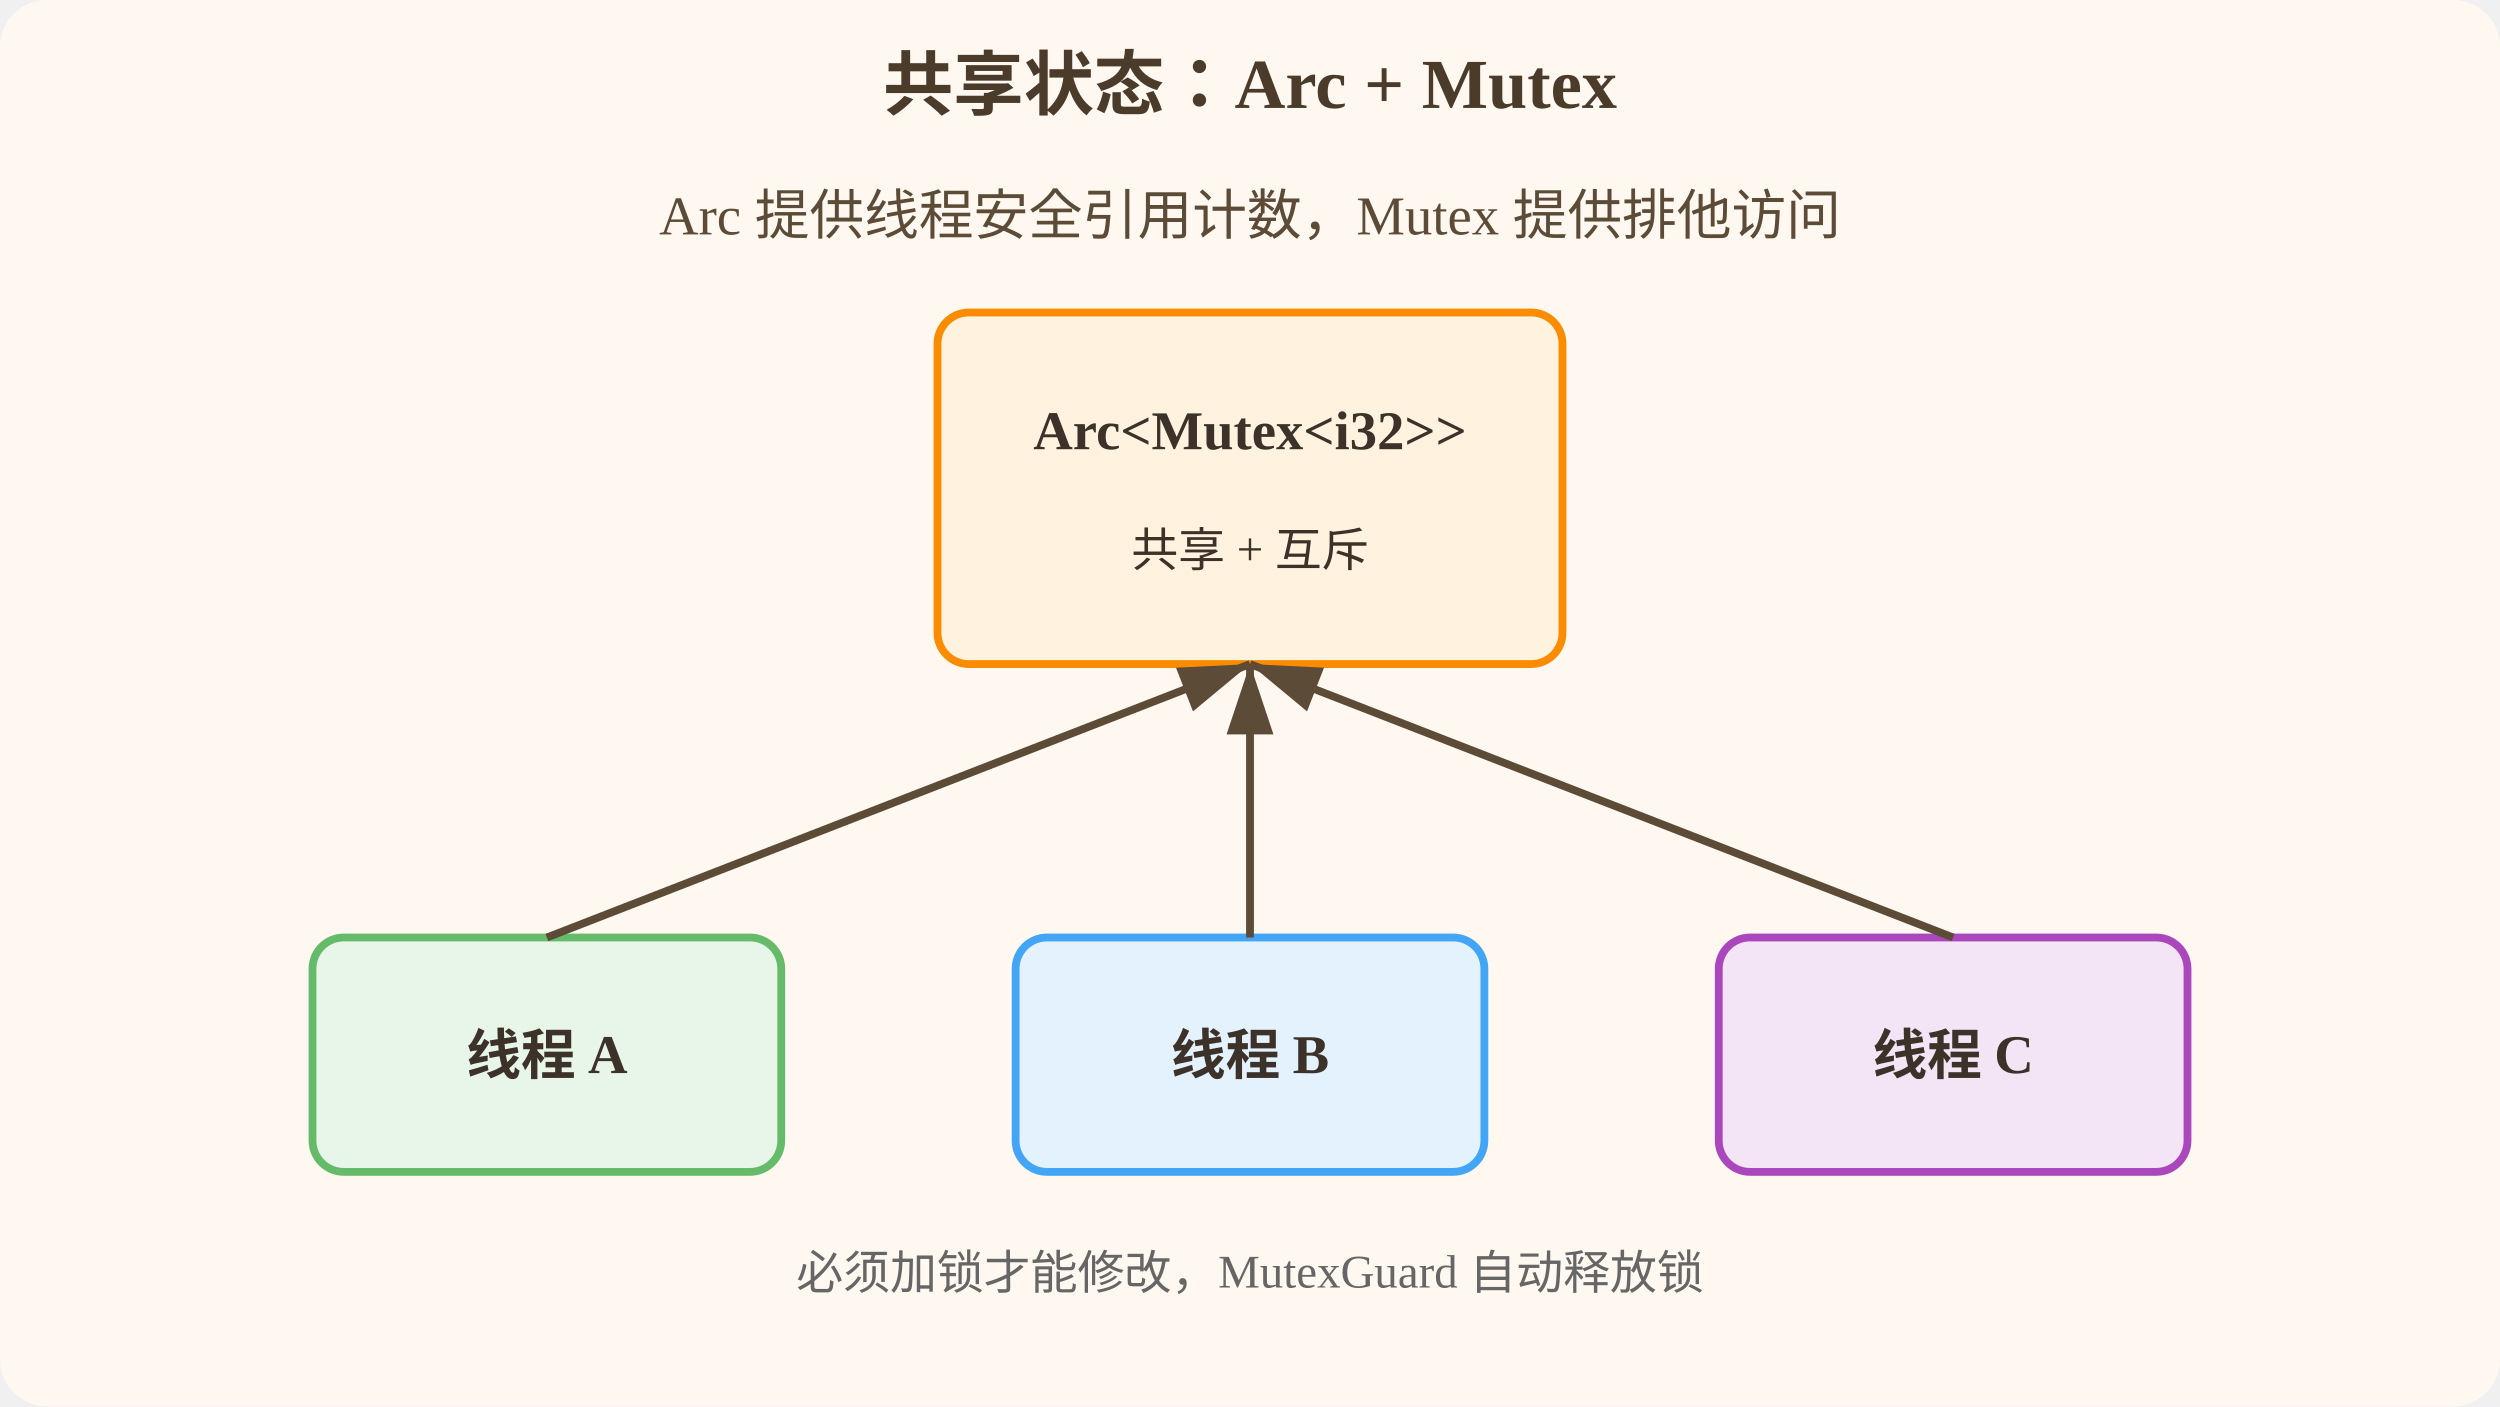
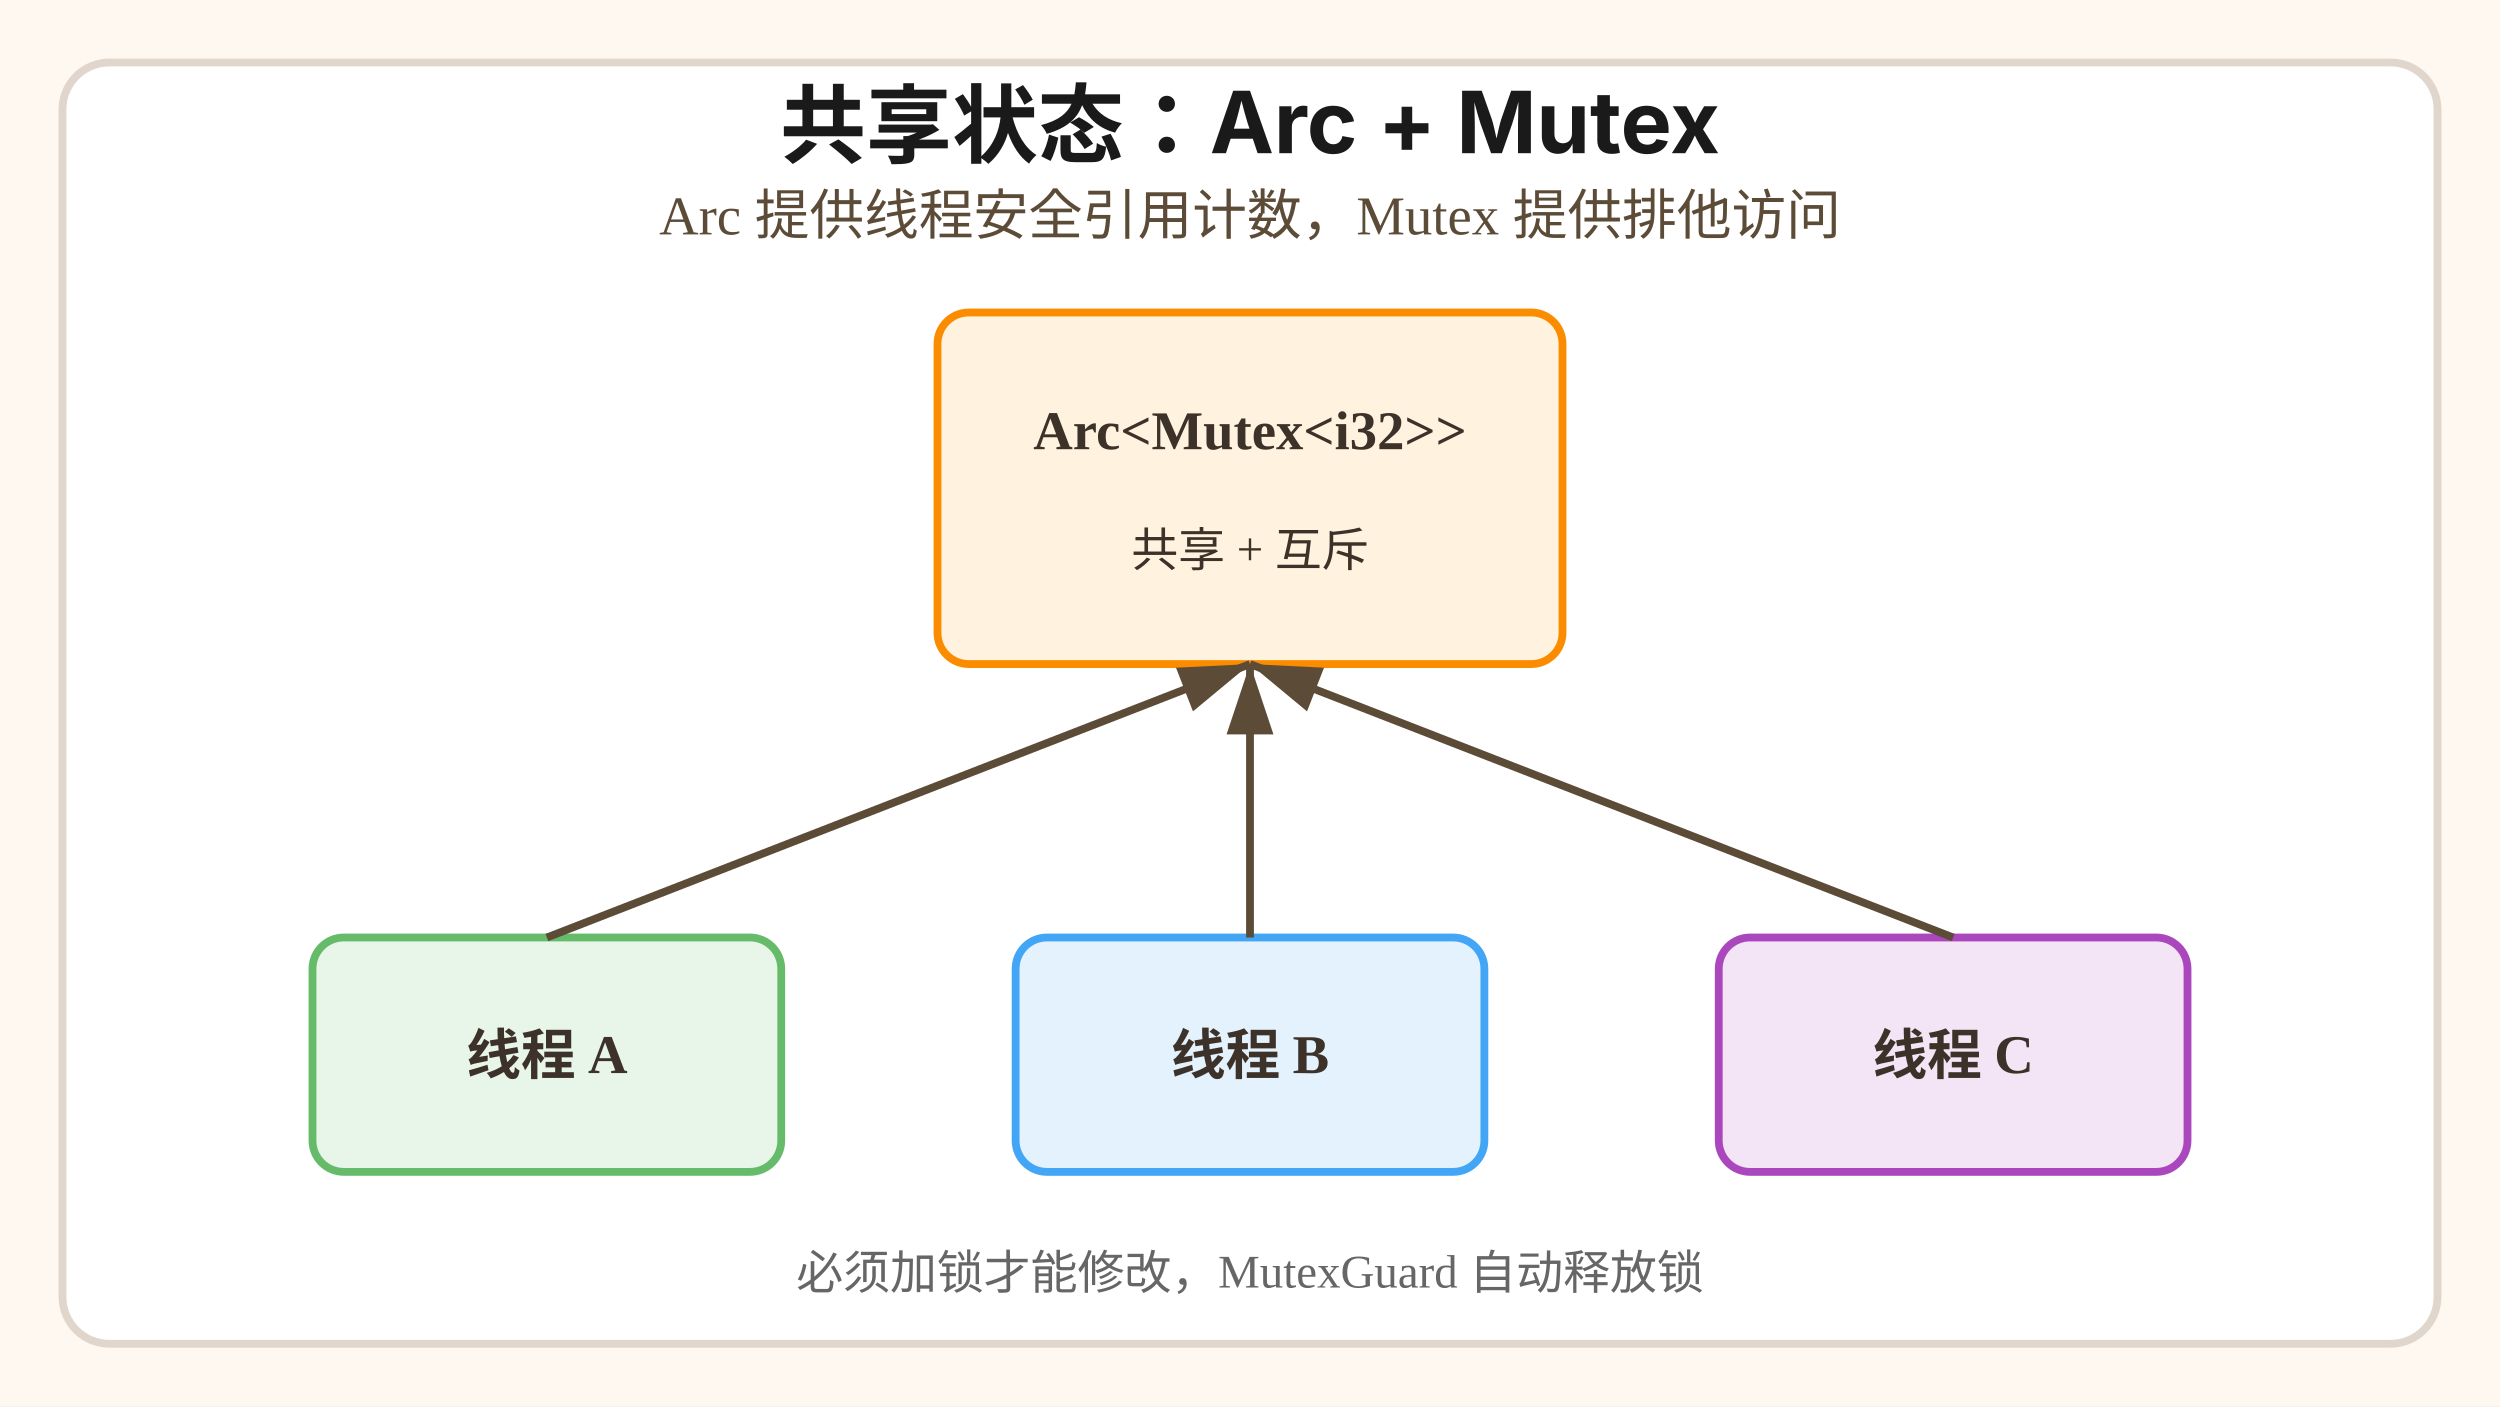
<svg xmlns="http://www.w3.org/2000/svg" width="640" height="360" viewBox="0 0 640 360">
-   <rect width="100%" height="100%" fill="#fff8f0" rx="12" />
-   <text x="320" y="28" text-anchor="middle" font-size="18" font-weight="bold" fill="#4a3b2a">共享状态：Arc + Mutex</text>
  <defs>
+     <style>
+       .bg { fill: #fff8f0; }
+       .card { fill: #ffffff; stroke: #e0d6cc; stroke-width: 2; }
+       .title { font: bold 22px system-ui, -apple-system, sans-serif; fill: #1a1a1a; }
+       .text { font: 15px system-ui, -apple-system, sans-serif; fill: #2a2a2a; }
+       .code { font: 14px "SF Mono", Menlo, monospace; fill: #3a2a1a; }
+       .label { font: 13px system-ui, -apple-system, sans-serif; fill: #5a5a5a; }
+       .arrow { stroke: #7a6a5a; stroke-width: 2; fill: none; marker-end: url(#arrowhead); }
+       .highlight { fill: #ffeacc; stroke: #ffaa55; stroke-width: 2; }
+       .box { fill: #e8f4ff; stroke: #3399ff; stroke-width: 2; }
+       .box2 { fill: #f0ffe8; stroke: #66bb33; stroke-width: 2; }
+       .box3 { fill: #fff0f5; stroke: #dd5599; stroke-width: 2; }
+     </style>
+     <marker id="arrowhead" markerWidth="10" markerHeight="7" refX="9" refY="3.5" orient="auto">
+       <polygon points="0 0, 10 3.5, 0 7" fill="#7a6a5a" />
+     </marker>
    <marker id="arrow" markerWidth="10" markerHeight="10" refX="9" refY="3" orient="auto" markerUnits="strokeWidth">
      <path d="M0,0 L0,6 L9,3 z" fill="#5c4b37" />
    </marker>
  </defs>
+   <rect width="640" height="360" class="bg" />
+   <rect x="16" y="16" width="608" height="328" rx="12" class="card" />
+   <text x="320" y="40" text-anchor="middle" class="title">共享状态：Arc + Mutex</text>
  <rect x="240" y="80" width="160" height="90" fill="#fff3e0" stroke="#fb8c00" stroke-width="2" rx="8" />
  <text x="320" y="115" font-size="14" font-weight="bold" fill="#3d3229" text-anchor="middle">Arc&lt;Mutex&lt;i32&gt;&gt;</text>
  <text x="320" y="145" font-size="12" font-weight="normal" fill="#3d3229" text-anchor="middle">共享 + 互斥</text>
  <rect x="80" y="240" width="120" height="60" fill="#e8f5e9" stroke="#66bb6a" stroke-width="2" rx="8" />
  <text x="140" y="275" font-size="14" font-weight="bold" fill="#3d3229" text-anchor="middle">线程 A</text>
  <line x1="140" y1="240" x2="320" y2="170" stroke="#5c4b37" stroke-width="2" marker-end="url(#arrow)" />
  <rect x="260" y="240" width="120" height="60" fill="#e3f2fd" stroke="#42a5f5" stroke-width="2" rx="8" />
  <text x="320" y="275" font-size="14" font-weight="bold" fill="#3d3229" text-anchor="middle">线程 B</text>
  <line x1="320" y1="240" x2="320" y2="170" stroke="#5c4b37" stroke-width="2" marker-end="url(#arrow)" />
  <rect x="440" y="240" width="120" height="60" fill="#f3e5f5" stroke="#ab47bc" stroke-width="2" rx="8" />
  <text x="500" y="275" font-size="14" font-weight="bold" fill="#3d3229" text-anchor="middle">线程 C</text>
  <line x1="500" y1="240" x2="320" y2="170" stroke="#5c4b37" stroke-width="2" marker-end="url(#arrow)" />
  <text x="320" y="60" font-size="14" font-weight="normal" fill="#5c4b37" text-anchor="middle">Arc 提供线程安全引用计数，Mutex 提供排他访问</text>
  <text x="320" y="330" font-size="12" font-weight="normal" fill="#666" text-anchor="middle">必须加锁才能修改，MutexGuard 自动释放锁</text>
</svg>
